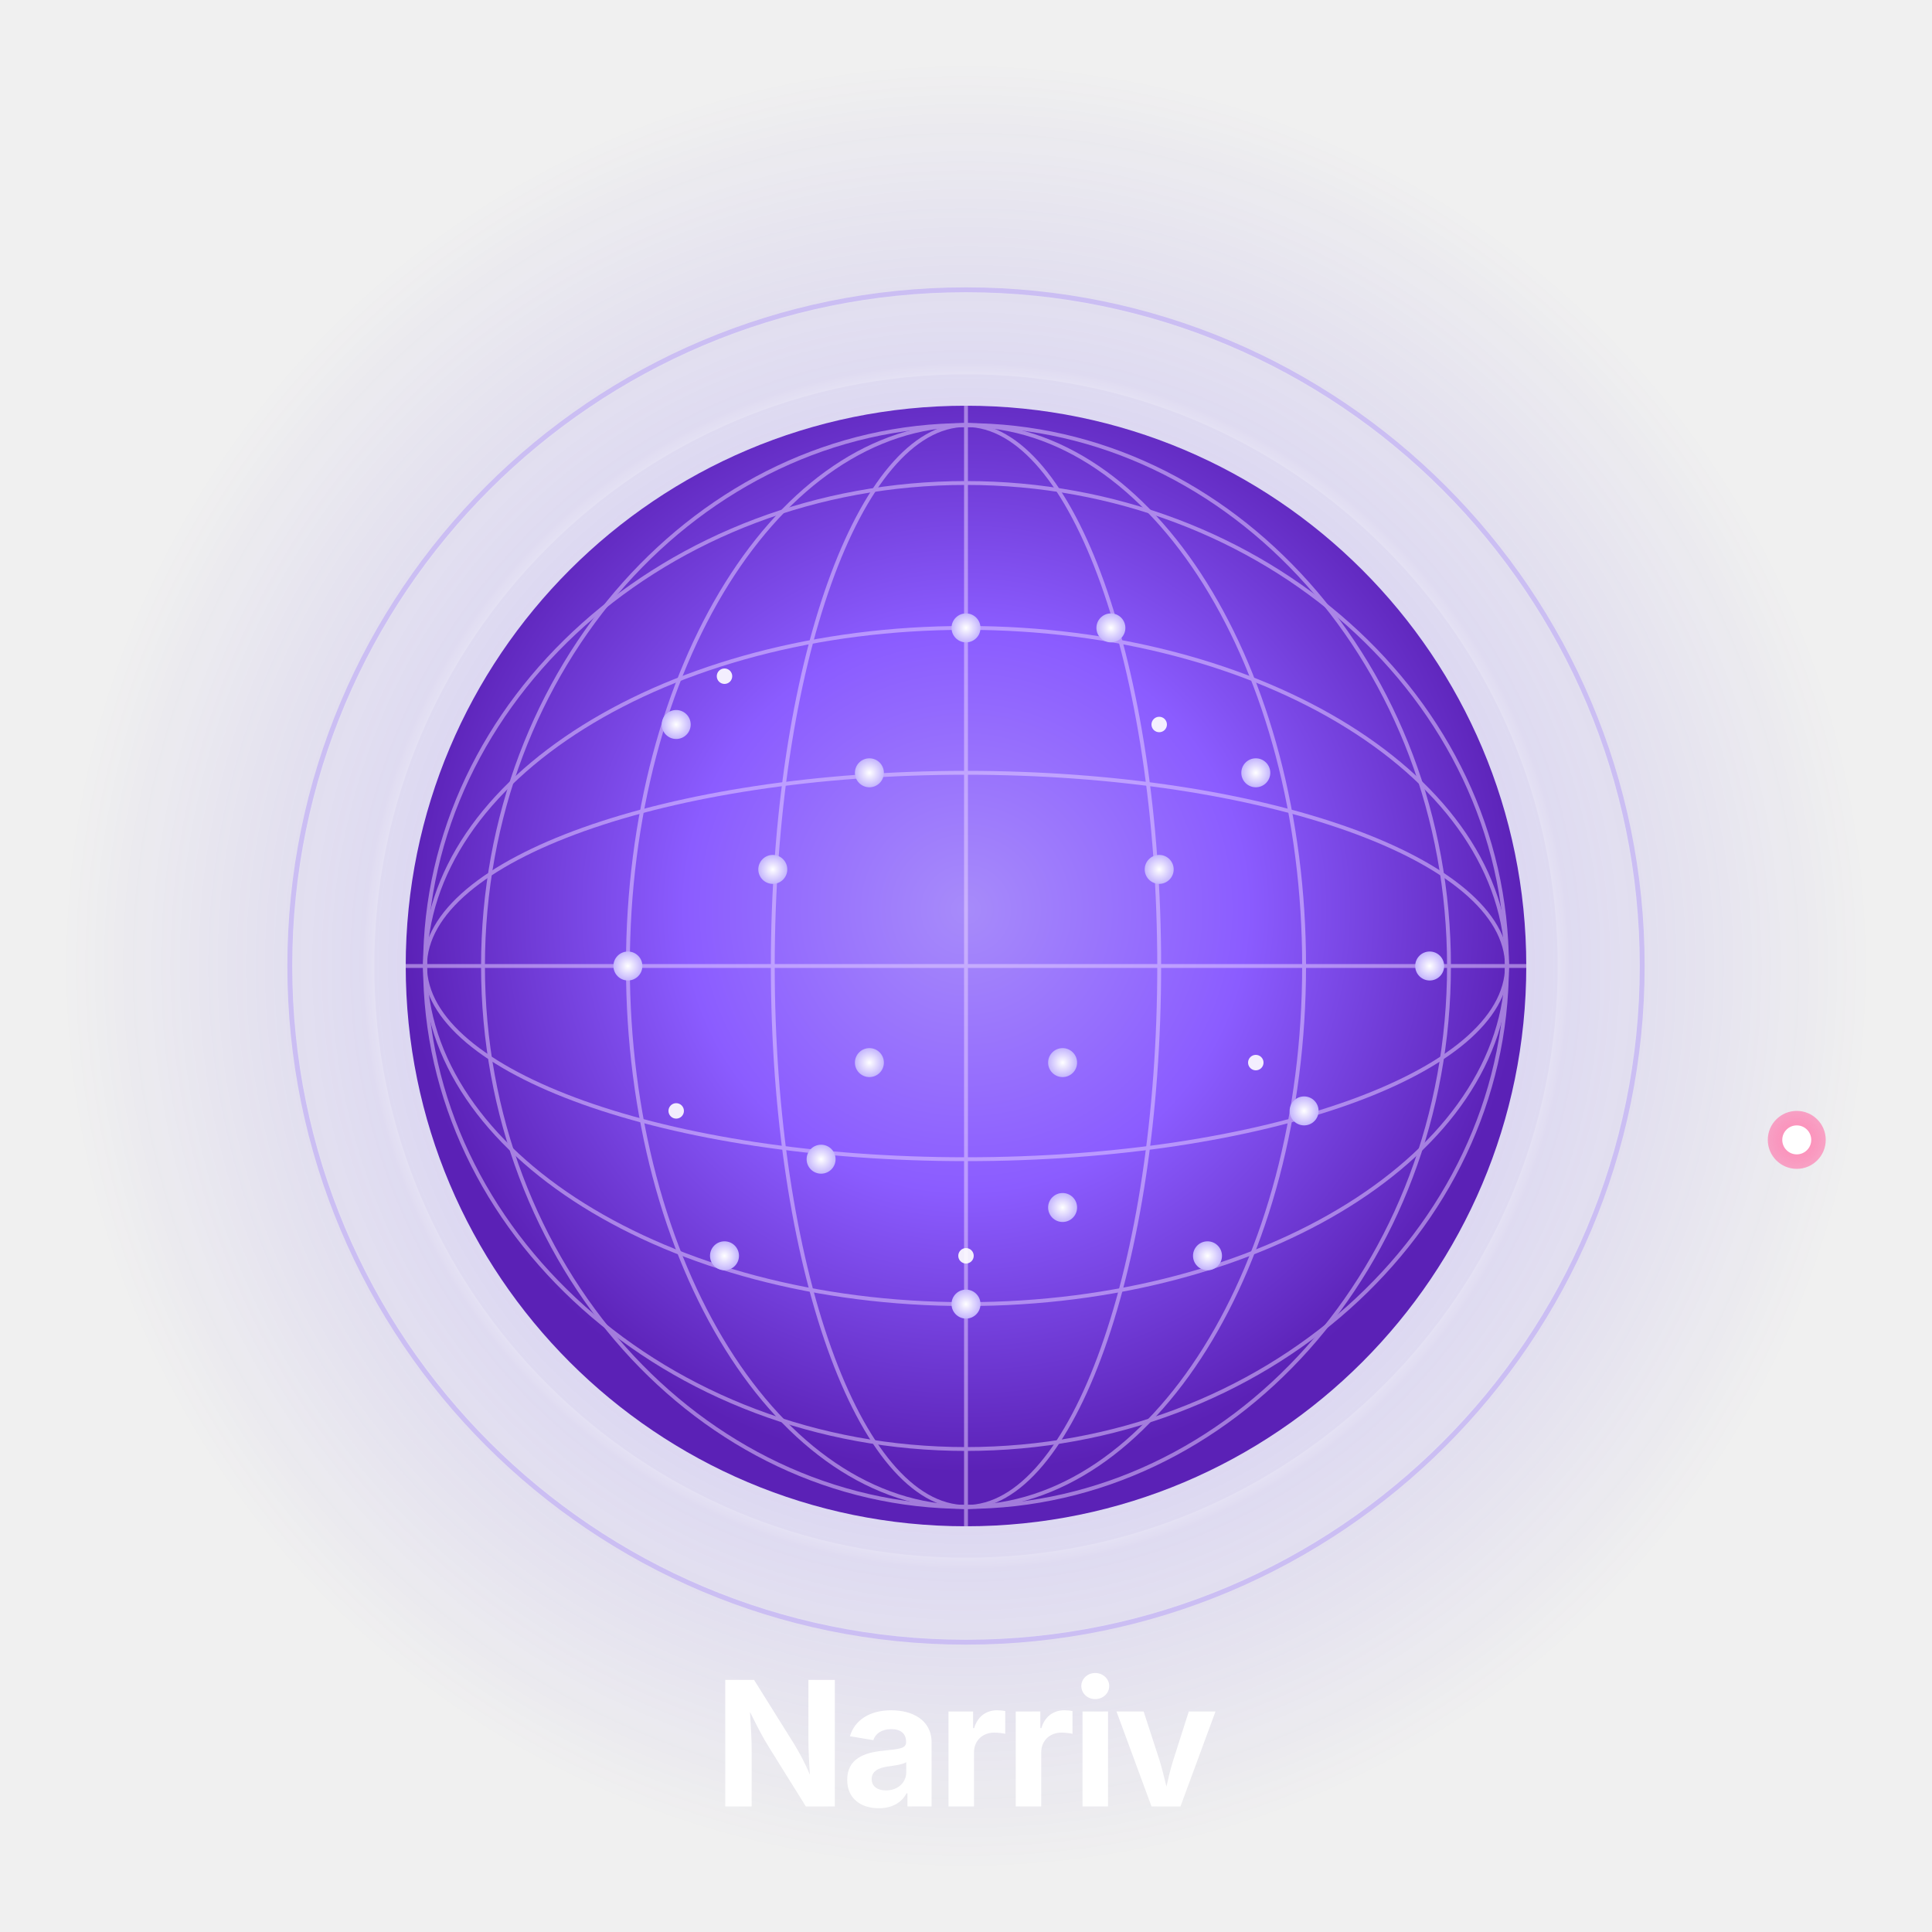
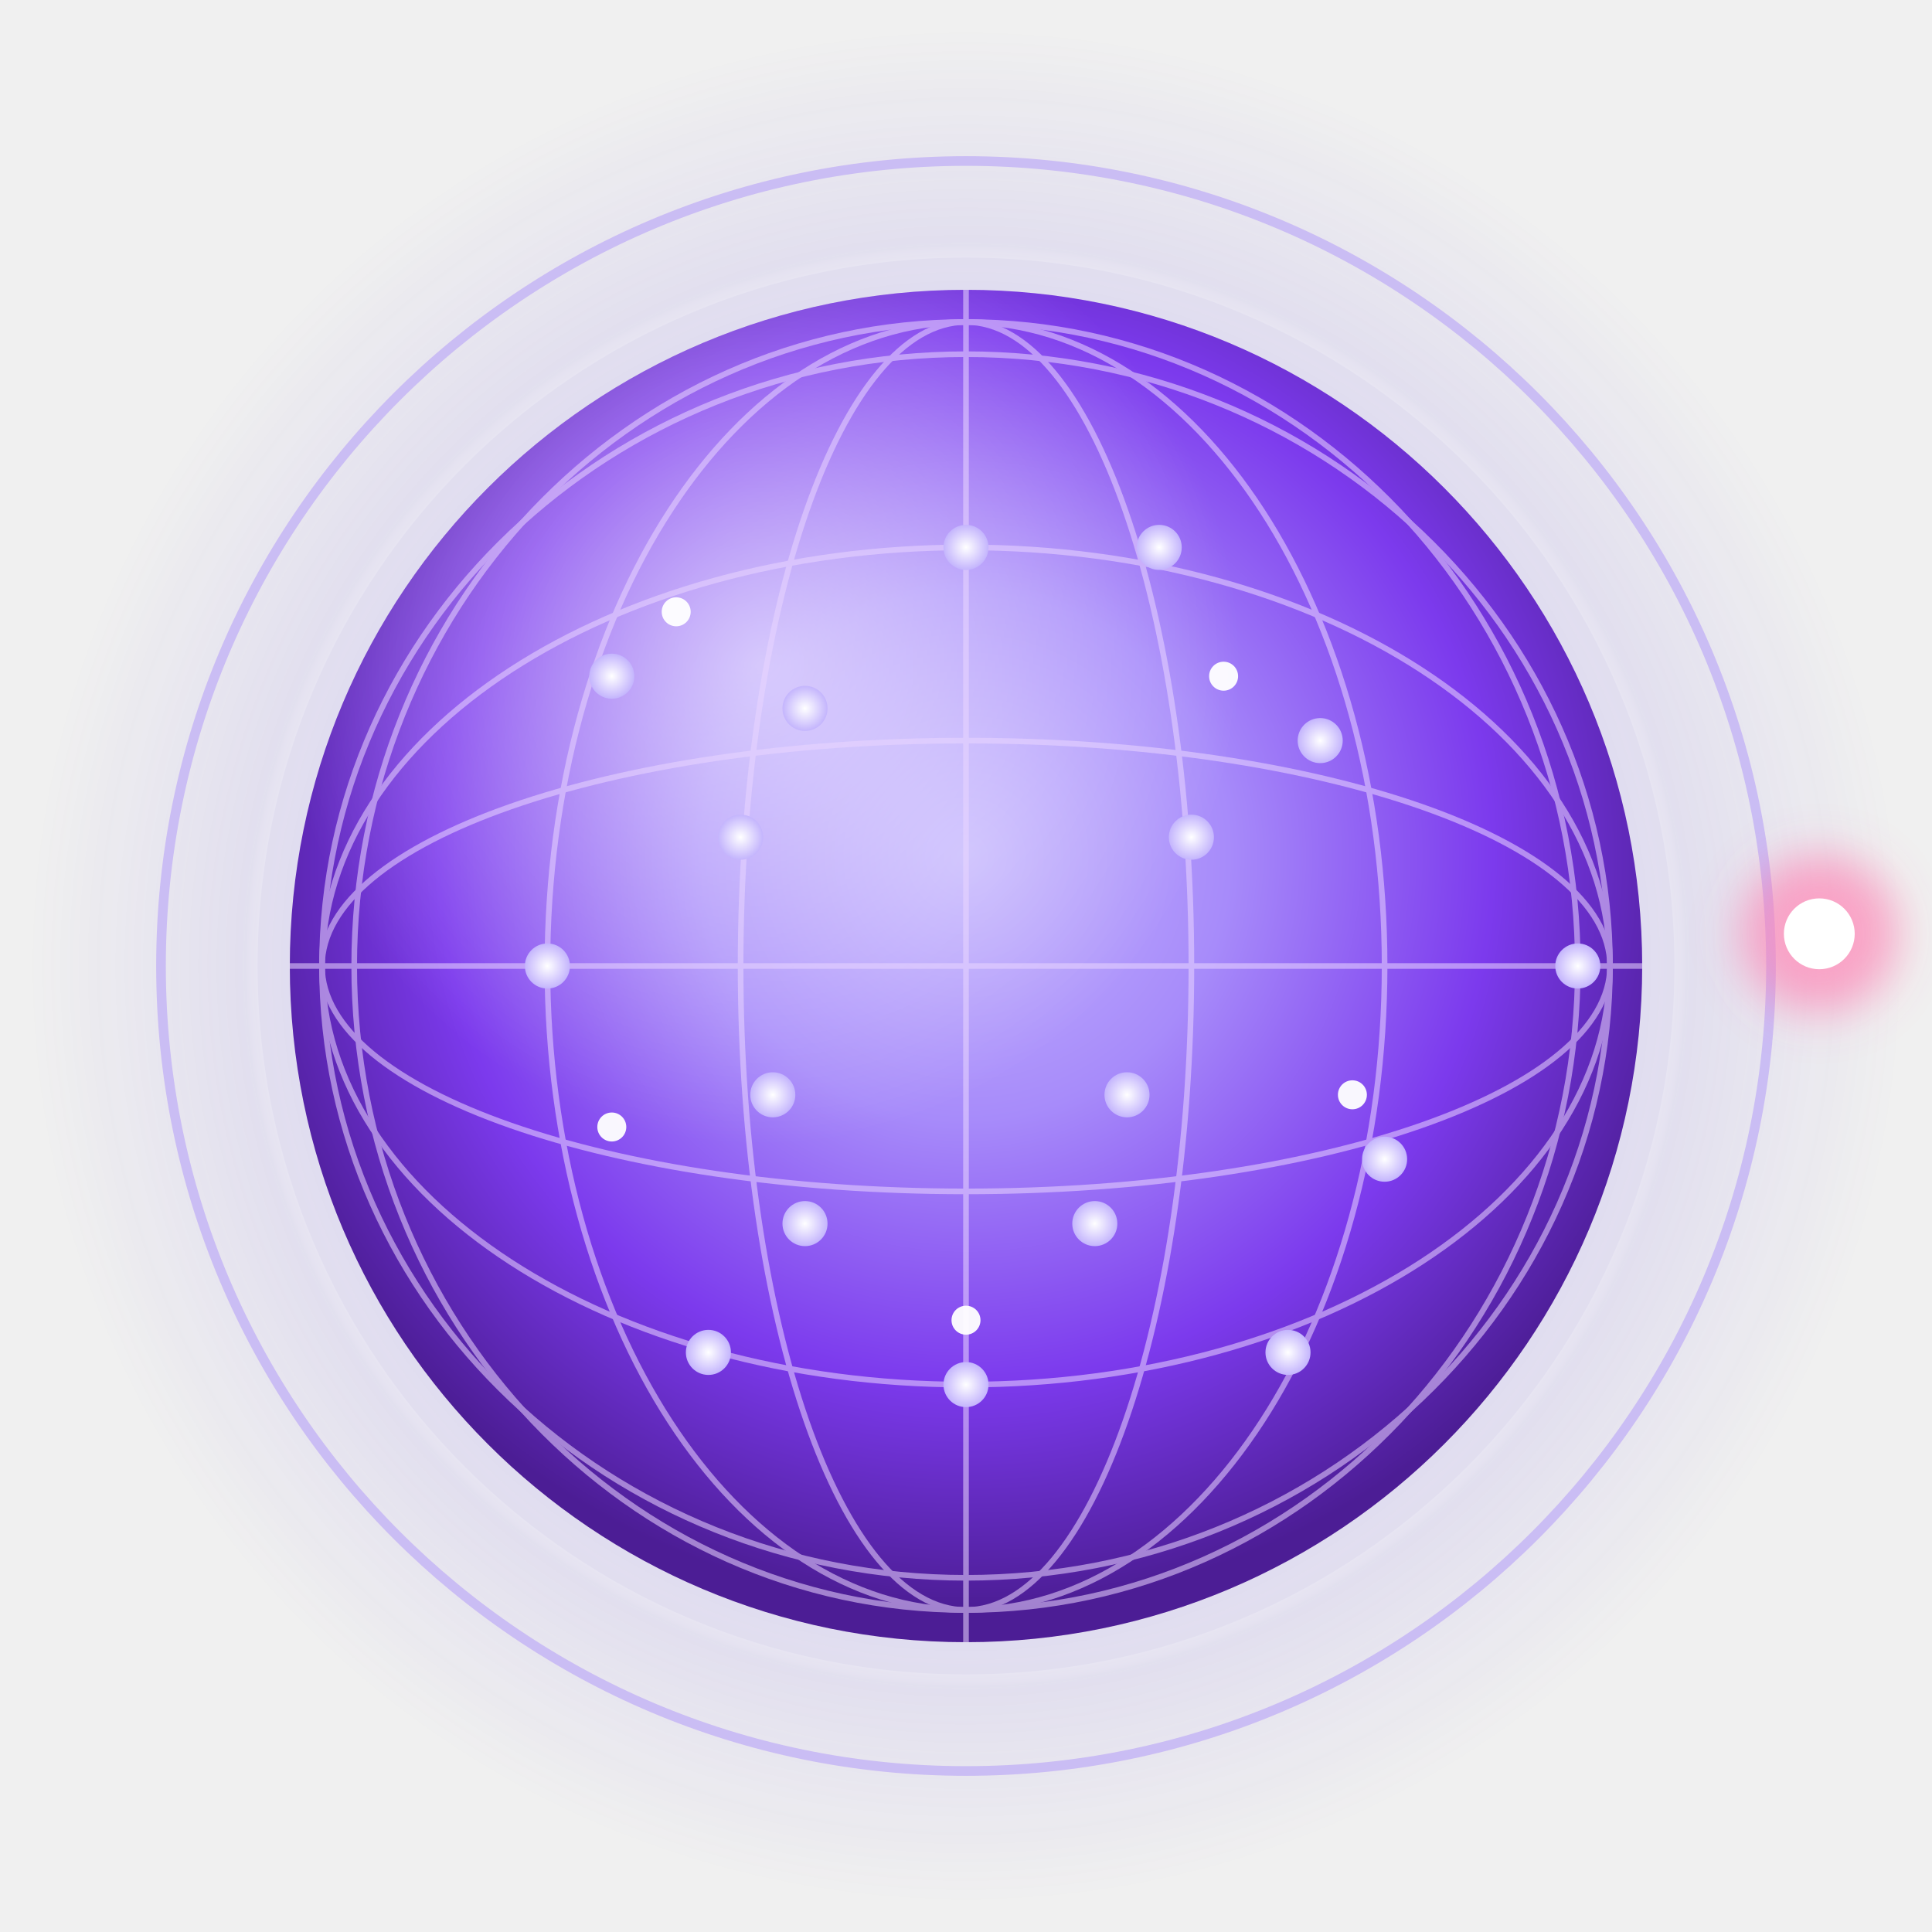
- <svg xmlns="http://www.w3.org/2000/svg" viewBox="0 0 200 200" width="200" height="200">
+ <svg xmlns="http://www.w3.org/2000/svg" viewBox="0 0 120 120" width="120" height="120">
  <defs>
    <radialGradient id="outerGlow" cx="50%" cy="50%" r="50%">
-       <stop offset="0%" stop-color="#8B5CFF" stop-opacity="0.4" />
-       <stop offset="60%" stop-color="#6B4DFF" stop-opacity="0.15" />
+       <stop offset="0%" stop-color="#8B5CFF" stop-opacity="0.55" />
+       <stop offset="55%" stop-color="#6B4DFF" stop-opacity="0.18" />
      <stop offset="100%" stop-color="#4A2BCC" stop-opacity="0" />
    </radialGradient>
-     <radialGradient id="ballGradient" cx="50%" cy="45%" r="50%">
-       <stop offset="0%" stop-color="#A78BFA" />
-       <stop offset="50%" stop-color="#8B5CFF" />
-       <stop offset="100%" stop-color="#5B21B6" />
+     <radialGradient id="ballGradient" cx="50%" cy="42%" r="55%">
+       <stop offset="0%" stop-color="#C4B5FD" />
+       <stop offset="35%" stop-color="#A78BFA" />
+       <stop offset="70%" stop-color="#7C3AED" />
+       <stop offset="100%" stop-color="#4C1D95" />
+     </radialGradient>
+     <radialGradient id="ballHighlight" cx="35%" cy="28%" r="35%">
+       <stop offset="0%" stop-color="white" stop-opacity="0.55" />
+       <stop offset="100%" stop-color="white" stop-opacity="0" />
    </radialGradient>
    <radialGradient id="ringGradient" cx="50%" cy="50%" r="50%">
-       <stop offset="80%" stop-color="white" stop-opacity="0" />
-       <stop offset="95%" stop-color="white" stop-opacity="0.6" />
+       <stop offset="78%" stop-color="white" stop-opacity="0" />
+       <stop offset="92%" stop-color="white" stop-opacity="0.85" />
      <stop offset="100%" stop-color="white" stop-opacity="0" />
    </radialGradient>
    <radialGradient id="nodeGradient" cx="50%" cy="50%" r="50%">
      <stop offset="0%" stop-color="white" />
      <stop offset="100%" stop-color="#C4B5FD" />
    </radialGradient>
    <radialGradient id="dotGlow" cx="50%" cy="50%" r="50%">
-       <stop offset="0%" stop-color="#FF8FB8" />
-       <stop offset="100%" stop-color="#FF6FA8" stop-opacity="0.6" />
+       <stop offset="0%" stop-color="#FFB3D1" />
+       <stop offset="60%" stop-color="#FF6FA8" stop-opacity="0.6" />
+       <stop offset="100%" stop-color="#FF6FA8" stop-opacity="0" />
    </radialGradient>
-     <filter id="glow" x="-50%" y="-50%" width="200%" height="200%">
-       <feGaussianBlur stdDeviation="2" />
+     <filter id="softGlow" x="-50%" y="-50%" width="200%" height="200%">
+       <feGaussianBlur stdDeviation="1.2" />
    </filter>
  </defs>
-   <circle cx="100" cy="100" r="95" fill="url(#outerGlow)" />
-   <circle cx="100" cy="100" r="62" fill="none" stroke="url(#ringGradient)" stroke-width="1.5" opacity="0.9" />
-   <circle cx="100" cy="100" r="70" fill="none" stroke="#A78BFA" stroke-width="0.5" opacity="0.4" />
-   <circle cx="100" cy="100" r="58" fill="url(#ballGradient)" />
-   <g stroke="#E9D5FF" stroke-width="0.4" opacity="0.5" fill="none">
-     <ellipse cx="100" cy="100" rx="56" ry="20" />
-     <ellipse cx="100" cy="100" rx="56" ry="35" />
-     <ellipse cx="100" cy="100" rx="56" ry="50" />
-     <ellipse cx="100" cy="100" rx="20" ry="56" />
-     <ellipse cx="100" cy="100" rx="35" ry="56" />
-     <ellipse cx="100" cy="100" rx="50" ry="56" />
-     <line x1="100" y1="42" x2="100" y2="158" />
-     <line x1="42" y1="100" x2="158" y2="100" />
+   <circle cx="60" cy="60" r="58" fill="url(#outerGlow)" />
+   <circle cx="60" cy="60" r="45" fill="none" stroke="url(#ringGradient)" stroke-width="2" opacity="0.95" />
+   <circle cx="60" cy="60" r="50" fill="none" stroke="#A78BFA" stroke-width="0.6" opacity="0.45" />
+   <circle cx="60" cy="60" r="42" fill="url(#ballGradient)" />
+   <circle cx="60" cy="60" r="42" fill="url(#ballHighlight)" />
+   <g stroke="#E9D5FF" stroke-width="0.35" opacity="0.55" fill="none">
+     <ellipse cx="60" cy="60" rx="40" ry="14" />
+     <ellipse cx="60" cy="60" rx="40" ry="26" />
+     <ellipse cx="60" cy="60" rx="40" ry="38" />
+     <ellipse cx="60" cy="60" rx="14" ry="40" />
+     <ellipse cx="60" cy="60" rx="26" ry="40" />
+     <ellipse cx="60" cy="60" rx="38" ry="40" />
+     <line x1="60" y1="18" x2="60" y2="102" />
+     <line x1="18" y1="60" x2="102" y2="60" />
  </g>
  <g fill="url(#nodeGradient)">
-     <circle cx="70" cy="75" r="1.5" />
-     <circle cx="130" cy="80" r="1.5" />
-     <circle cx="115" cy="65" r="1.5" />
-     <circle cx="85" cy="120" r="1.5" />
-     <circle cx="135" cy="115" r="1.5" />
-     <circle cx="100" cy="135" r="1.5" />
-     <circle cx="65" cy="100" r="1.5" />
-     <circle cx="148" cy="100" r="1.5" />
-     <circle cx="100" cy="65" r="1.5" />
-     <circle cx="80" cy="90" r="1.5" />
-     <circle cx="120" cy="90" r="1.5" />
-     <circle cx="90" cy="110" r="1.5" />
-     <circle cx="110" cy="110" r="1.5" />
-     <circle cx="75" cy="130" r="1.5" />
-     <circle cx="125" cy="130" r="1.5" />
-     <circle cx="90" cy="80" r="1.5" />
-     <circle cx="110" cy="125" r="1.5" />
+     <circle cx="38" cy="42" r="1.4" />
+     <circle cx="82" cy="46" r="1.4" />
+     <circle cx="72" cy="34" r="1.4" />
+     <circle cx="50" cy="76" r="1.4" />
+     <circle cx="86" cy="72" r="1.4" />
+     <circle cx="60" cy="86" r="1.4" />
+     <circle cx="34" cy="60" r="1.4" />
+     <circle cx="98" cy="60" r="1.4" />
+     <circle cx="60" cy="34" r="1.4" />
+     <circle cx="46" cy="52" r="1.4" />
+     <circle cx="74" cy="52" r="1.4" />
+     <circle cx="48" cy="68" r="1.4" />
+     <circle cx="70" cy="68" r="1.4" />
+     <circle cx="44" cy="84" r="1.4" />
+     <circle cx="80" cy="84" r="1.4" />
+     <circle cx="50" cy="44" r="1.4" />
+     <circle cx="68" cy="76" r="1.4" />
  </g>
-   <g fill="white" opacity="0.9">
-     <circle cx="75" cy="70" r="0.8" />
-     <circle cx="120" cy="75" r="0.8" />
-     <circle cx="130" cy="110" r="0.8" />
-     <circle cx="70" cy="115" r="0.8" />
-     <circle cx="100" cy="130" r="0.8" />
+   <g fill="white" opacity="0.95">
+     <circle cx="42" cy="38" r="0.9" />
+     <circle cx="76" cy="42" r="0.9" />
+     <circle cx="84" cy="68" r="0.9" />
+     <circle cx="38" cy="70" r="0.9" />
+     <circle cx="60" cy="82" r="0.9" />
  </g>
-   <text x="100" y="187" text-anchor="middle" font-family="-apple-system, BlinkMacSystemFont, 'Segoe UI', sans-serif" font-size="18" font-weight="700" fill="white" letter-spacing="-0.5">Narriv</text>
-   <circle cx="186" cy="118" r="3" fill="url(#dotGlow)" />
-   <circle cx="186" cy="118" r="1.5" fill="white" />
+   <circle cx="113" cy="58" r="6" fill="url(#dotGlow)" filter="url(#softGlow)" />
+   <circle cx="113" cy="58" r="2.2" fill="white" />
</svg>
